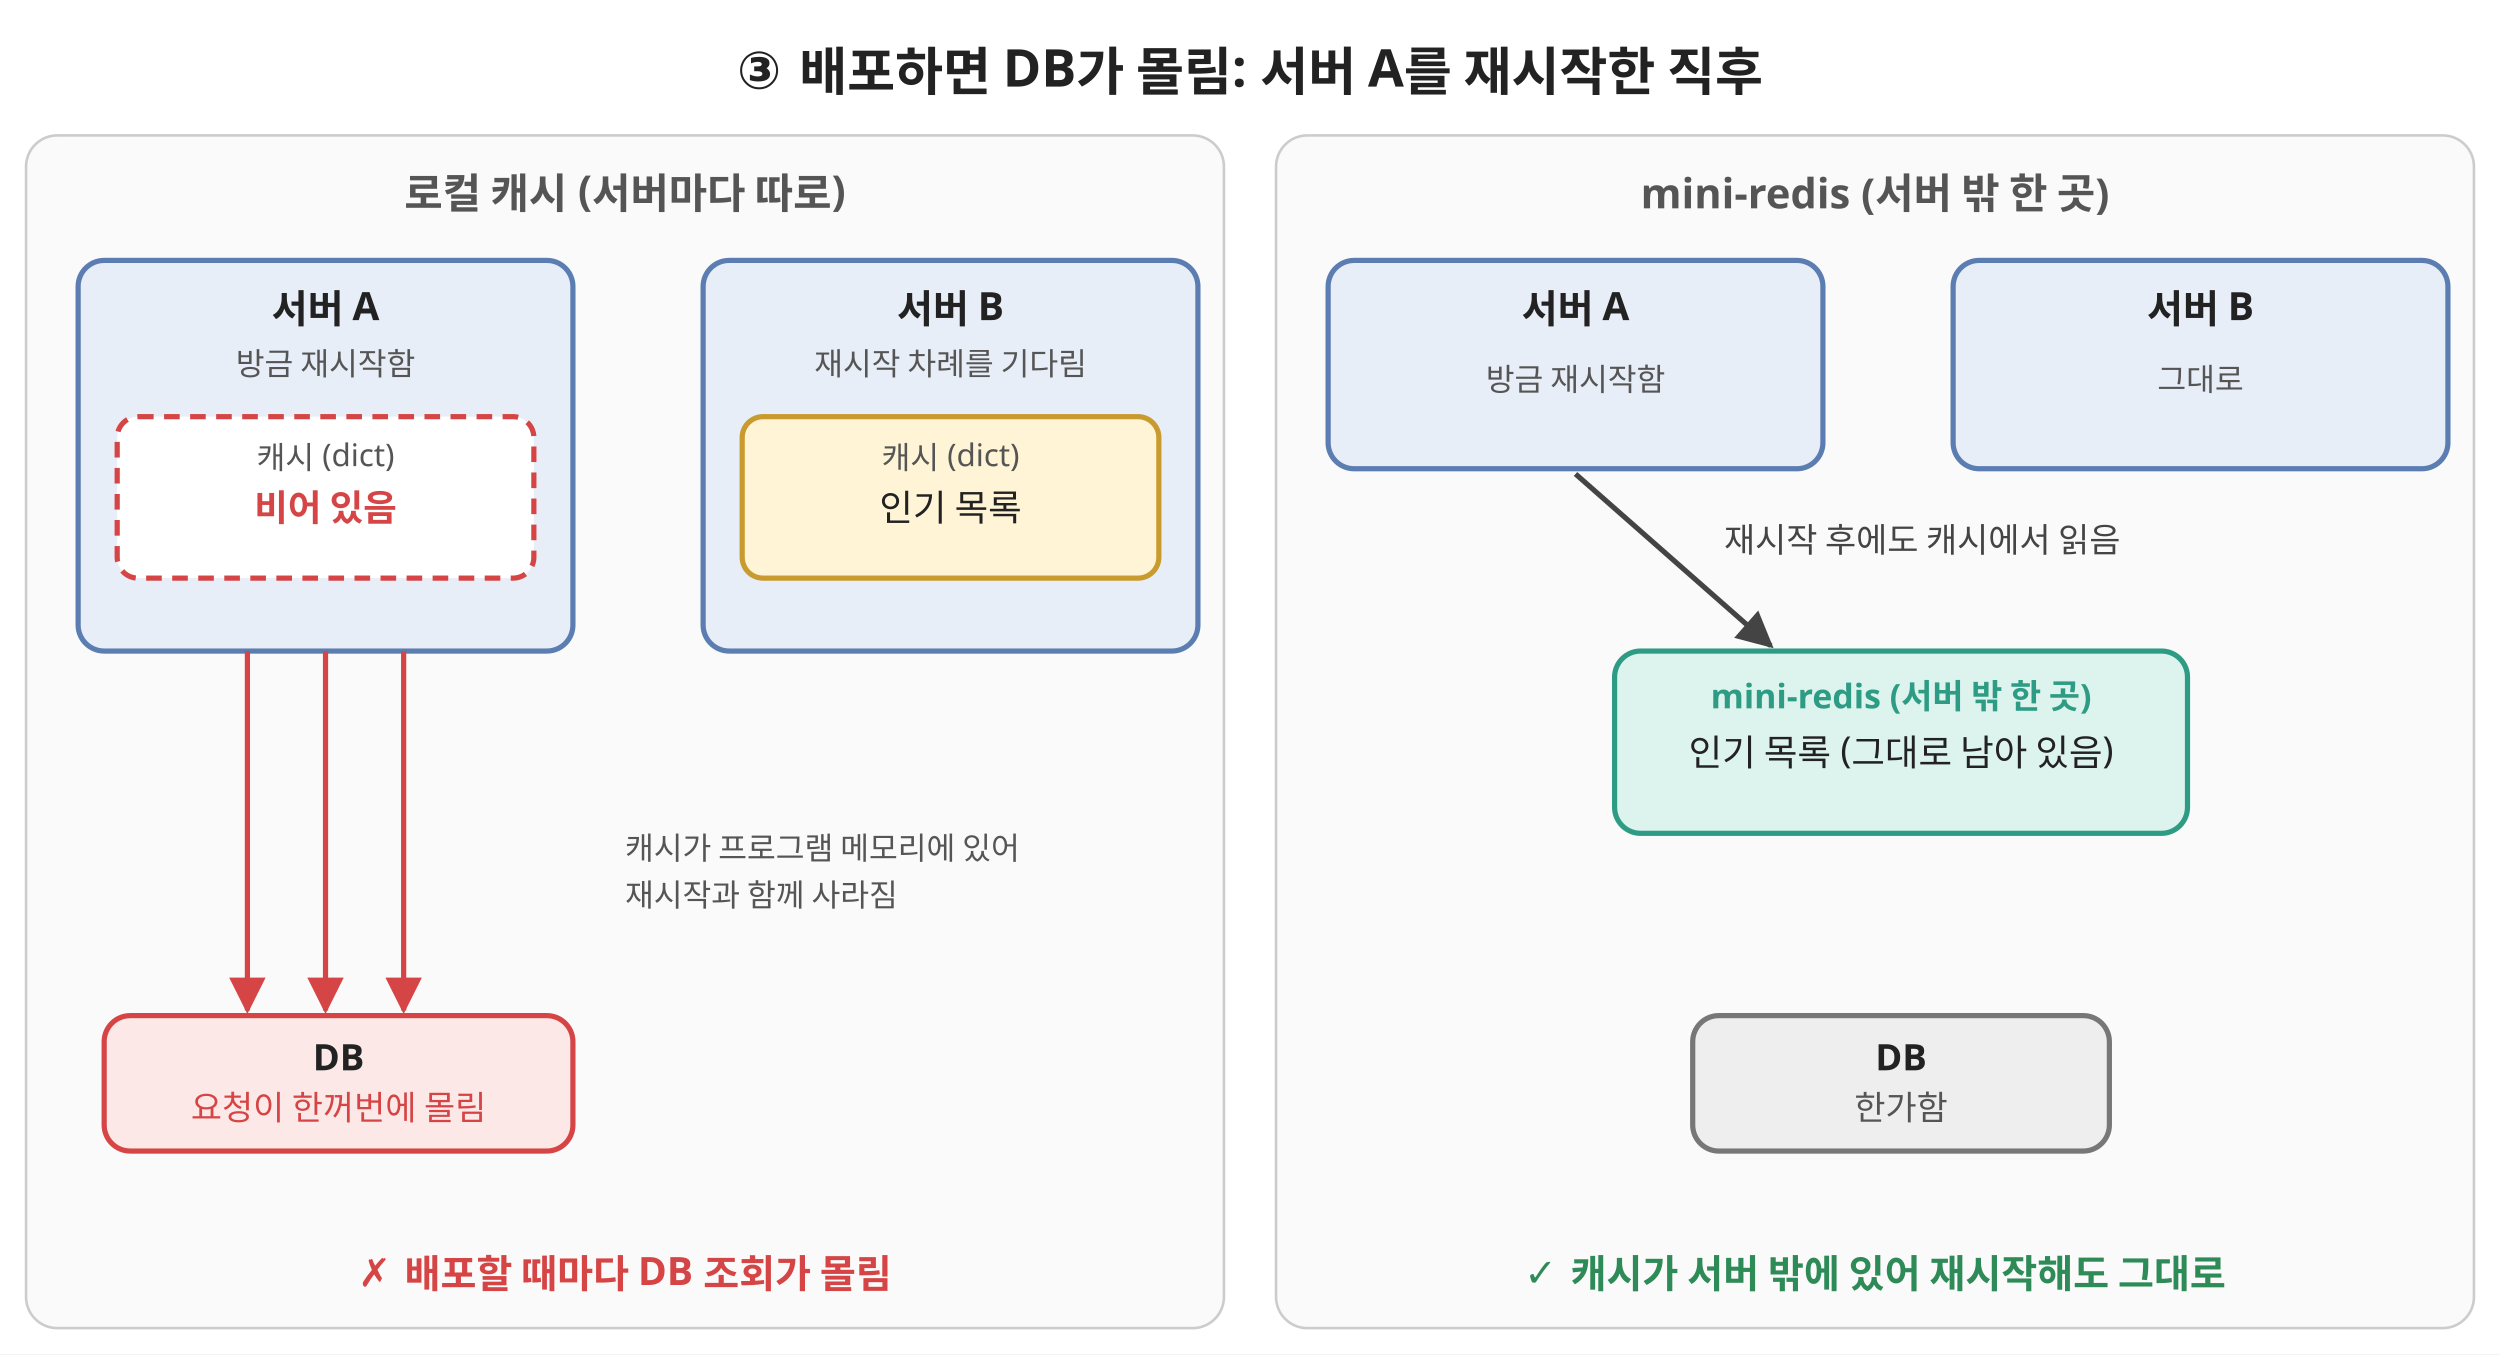
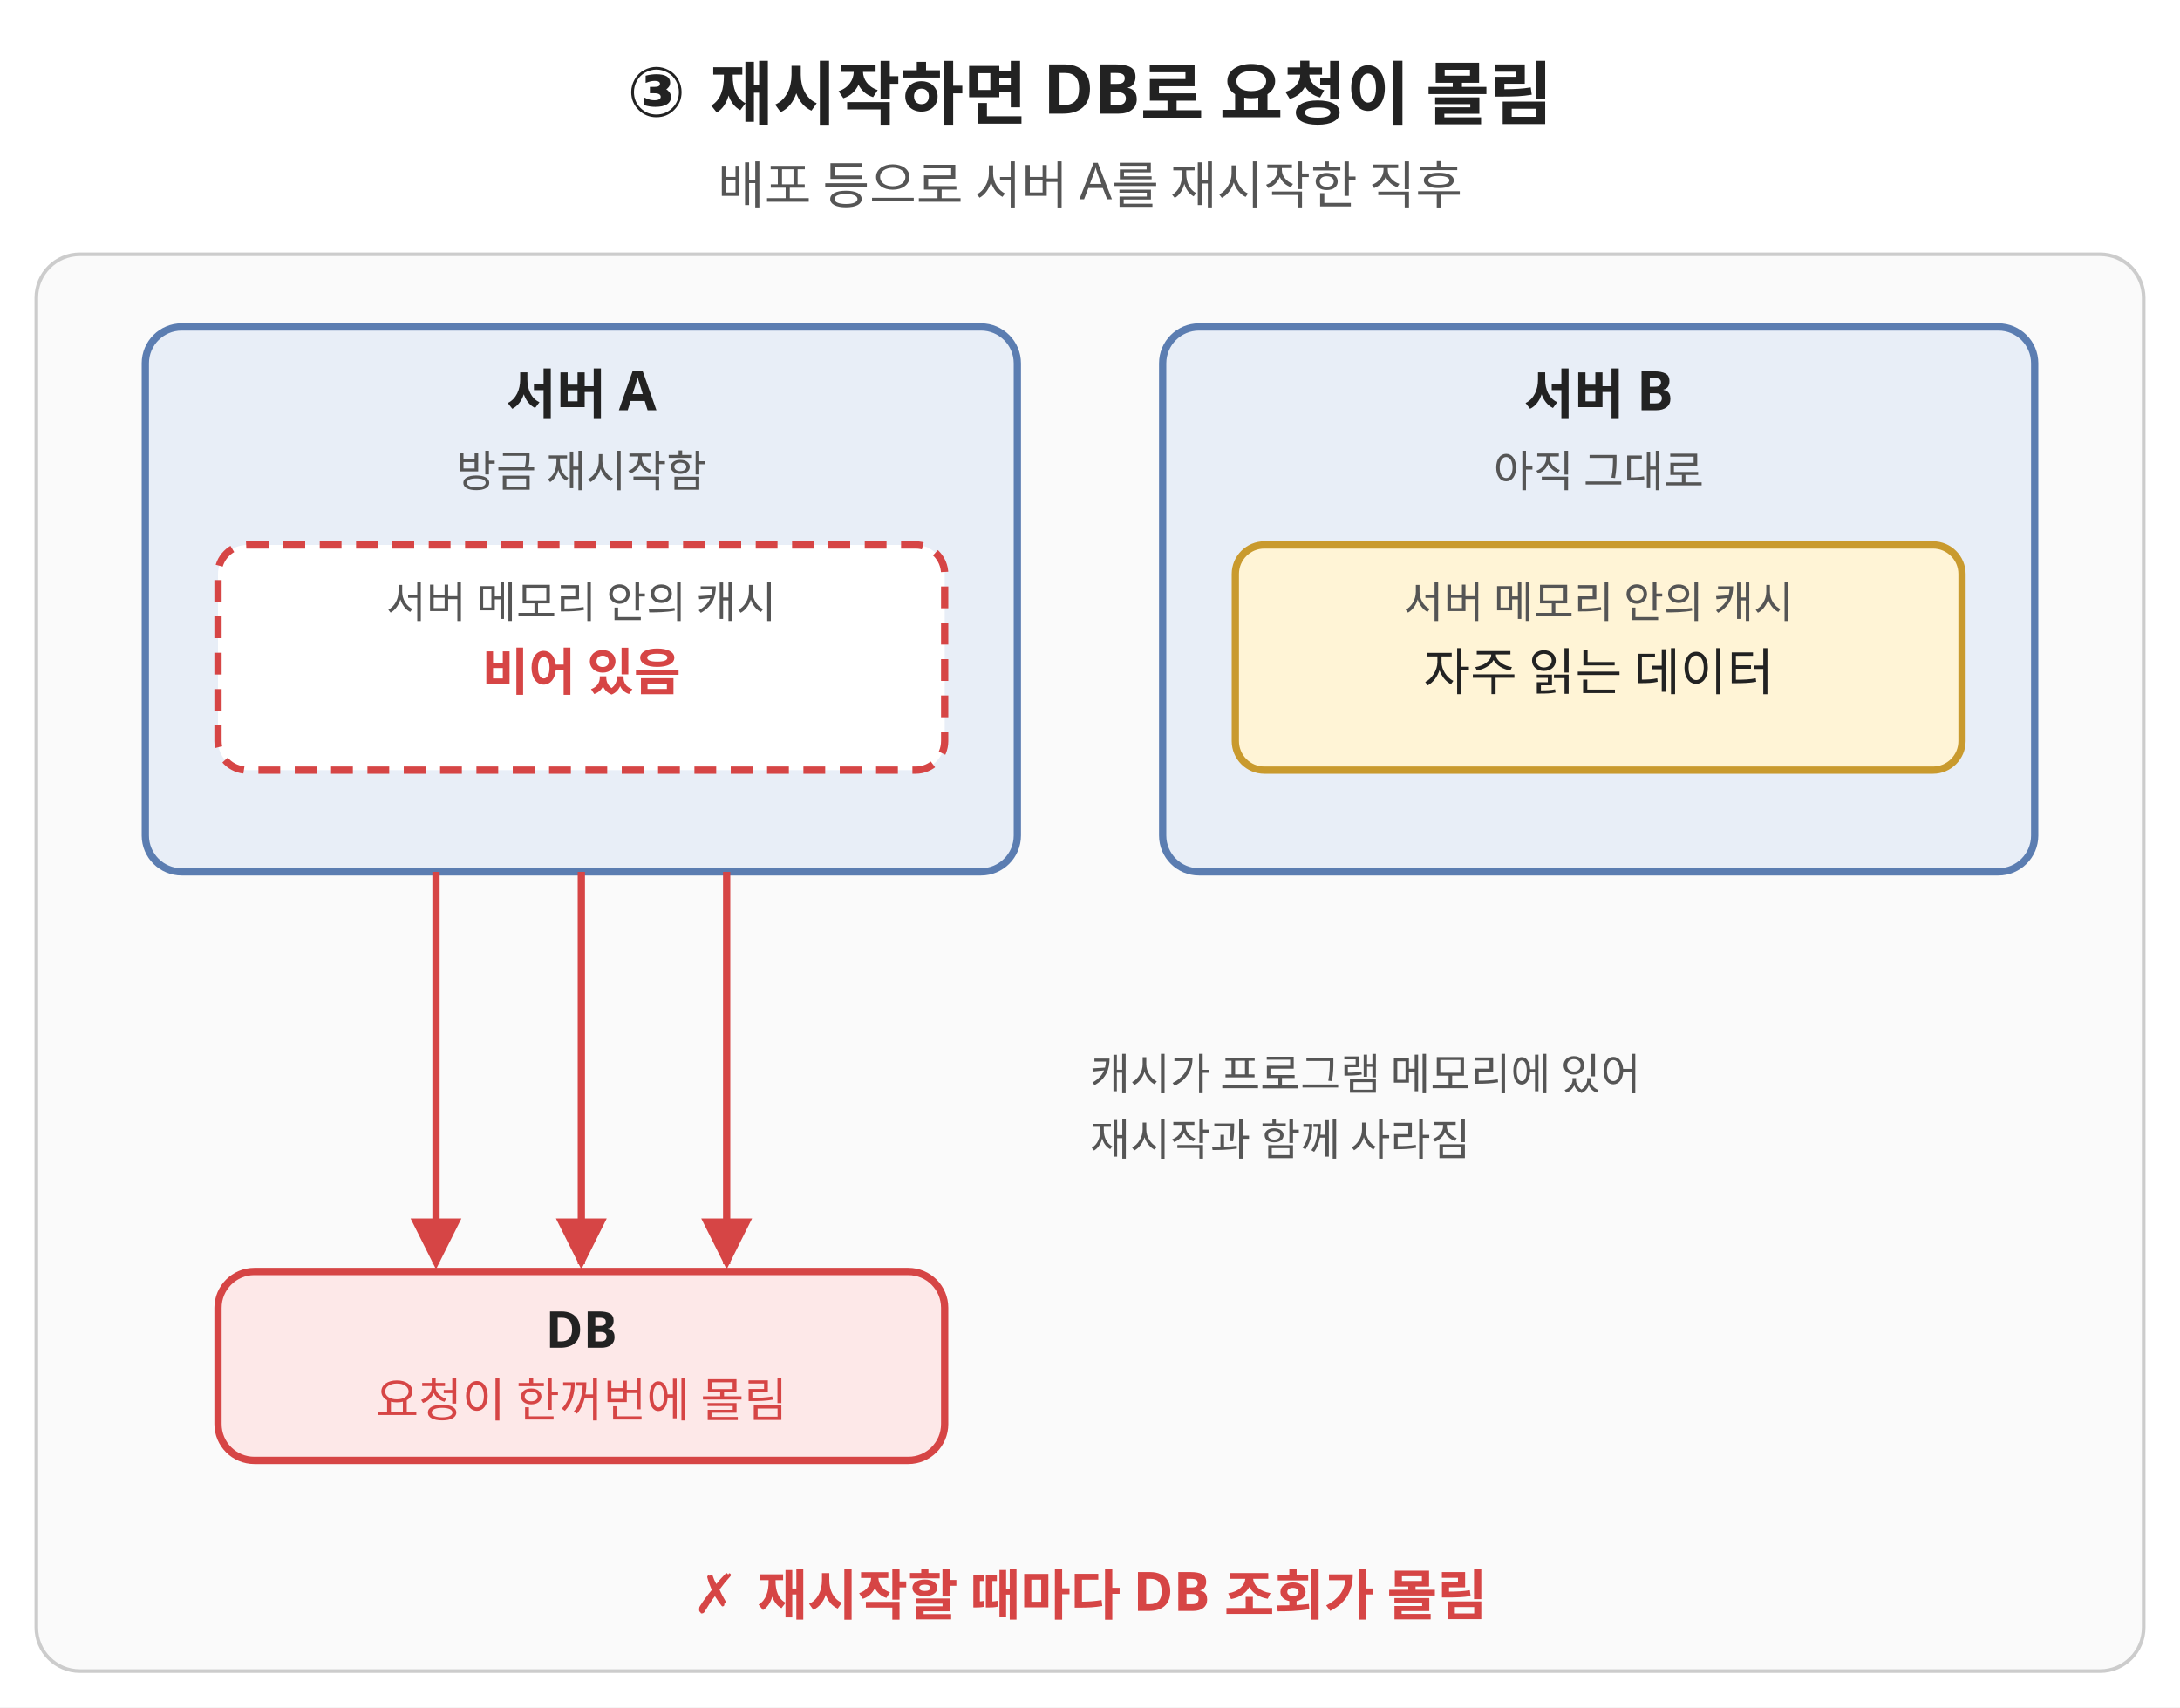
- <svg xmlns="http://www.w3.org/2000/svg" viewBox="0 0 960 520" width="960" height="520" font-family="'Malgun Gothic','Apple SD Gothic Neo','Noto Sans KR','WenQuanYi Zen Hei',sans-serif">
+ <svg xmlns="http://www.w3.org/2000/svg" viewBox="0 0 600 470" width="600" height="470" font-family="'Malgun Gothic','Apple SD Gothic Neo','Noto Sans KR','WenQuanYi Zen Hei',sans-serif">
  <defs>
    <marker id="a" viewBox="0 0 10 10" refX="9" refY="5" markerWidth="7" markerHeight="7" orient="auto-start-reverse">
      <path d="M0,0 L10,5 L0,10 z" fill="#444" />
    </marker>
    <marker id="ab" viewBox="0 0 10 10" refX="9" refY="5" markerWidth="7" markerHeight="7" orient="auto-start-reverse">
      <path d="M0,0 L10,5 L0,10 z" fill="#D64545" />
    </marker>
    <marker id="ag" viewBox="0 0 10 10" refX="9" refY="5" markerWidth="7" markerHeight="7" orient="auto-start-reverse">
      <path d="M0,0 L10,5 L0,10 z" fill="#2E8B57" />
    </marker>
  </defs>
-   <rect width="960" height="520" fill="#FFFFFF" />
-   <text x="480.0" y="34" font-size="20" fill="#222222" font-weight="bold" text-anchor="middle">③ 배포하면 DB가 몰림: 서버 A를 재시작한 직후</text>
-   <rect x="10" y="52" width="460" height="458" rx="12" fill="#FAFAFA" stroke="#CCCCCC" stroke-width="1" />
-   <text x="240" y="80" font-size="16" fill="#555555" font-weight="bold" text-anchor="middle">로컬 캐시 (서버마다 따로)</text>
-   <rect x="490" y="52" width="460" height="458" rx="12" fill="#FAFAFA" stroke="#CCCCCC" stroke-width="1" />
-   <text x="720" y="80" font-size="16" fill="#555555" font-weight="bold" text-anchor="middle">mini-redis (서버 밖 한 곳)</text>
-   <rect x="30" y="100" width="190" height="150" rx="10" fill="#E8EEF7" stroke="#5B7DB1" stroke-width="2" />
-   <text x="125.0" y="124" font-size="15" fill="#222222" font-weight="bold" text-anchor="middle">서버 A</text>
-   <text x="125.0" y="144" font-size="12" fill="#555555" font-weight="normal" text-anchor="middle">방금 재시작함</text>
-   <rect x="45" y="160" width="160" height="62" rx="8" fill="#FFFFFF" stroke="#D64545" stroke-width="2" stroke-dasharray="6 4" />
-   <text x="125.0" y="180" font-size="12" fill="#555555" font-weight="normal" text-anchor="middle">캐시 (dict)</text>
-   <text x="125.0" y="200" font-size="14" fill="#D64545" font-weight="bold" text-anchor="middle">비어 있음</text>
-   <rect x="270" y="100" width="190" height="150" rx="10" fill="#E8EEF7" stroke="#5B7DB1" stroke-width="2" />
-   <text x="365.0" y="124" font-size="15" fill="#222222" font-weight="bold" text-anchor="middle">서버 B</text>
-   <text x="365.0" y="144" font-size="12" fill="#555555" font-weight="normal" text-anchor="middle">재시작 차례를 기다림</text>
-   <rect x="285" y="160" width="160" height="62" rx="8" fill="#FFF4D6" stroke="#C99A2E" stroke-width="2" />
-   <text x="365.0" y="180" font-size="12" fill="#555555" font-weight="normal" text-anchor="middle">캐시 (dict)</text>
-   <text x="365.0" y="200" font-size="14" fill="#222222" font-weight="normal" text-anchor="middle">인기 목록</text>
-   <rect x="40" y="390" width="180" height="52" rx="10" fill="#FDE8E8" stroke="#D64545" stroke-width="2" />
-   <text x="130.0" y="411" font-size="14" fill="#222222" font-weight="bold" text-anchor="middle">DB</text>
-   <text x="130.0" y="430" font-size="13" fill="#D64545" font-weight="normal" text-anchor="middle">요청이 한꺼번에 몰림</text>
-   <line x1="95" y1="250" x2="95" y2="388" stroke="#D64545" stroke-width="2" marker-end="url(#ab)" />
-   <line x1="125" y1="250" x2="125" y2="388" stroke="#D64545" stroke-width="2" marker-end="url(#ab)" />
-   <line x1="155" y1="250" x2="155" y2="388" stroke="#D64545" stroke-width="2" marker-end="url(#ab)" />
-   <text x="240" y="330" font-size="12" fill="#555555" font-weight="normal" text-anchor="start">캐시가 프로그램 메모리에 있어</text>
-   <text x="240" y="348" font-size="12" fill="#555555" font-weight="normal" text-anchor="start">재시작과 함께 사라짐</text>
-   <text x="240" y="494" font-size="15" fill="#D64545" font-weight="bold" text-anchor="middle">✗ 배포할 때마다 DB 조회가 몰림</text>
-   <rect x="510" y="100" width="190" height="80" rx="10" fill="#E8EEF7" stroke="#5B7DB1" stroke-width="2" />
-   <text x="605.0" y="124" font-size="15" fill="#222222" font-weight="bold" text-anchor="middle">서버 A</text>
-   <rect x="750" y="100" width="190" height="80" rx="10" fill="#E8EEF7" stroke="#5B7DB1" stroke-width="2" />
-   <text x="845.0" y="124" font-size="15" fill="#222222" font-weight="bold" text-anchor="middle">서버 B</text>
-   <text x="605" y="150" font-size="12" fill="#555555" font-weight="normal" text-anchor="middle">방금 재시작함</text>
-   <text x="845" y="150" font-size="12" fill="#555555" font-weight="normal" text-anchor="middle">그대로</text>
-   <rect x="620" y="250" width="220" height="70" rx="10" fill="#DDF3EE" stroke="#2E9C84" stroke-width="2" />
-   <text x="730.0" y="272" font-size="13" fill="#2E9C84" font-weight="bold" text-anchor="middle">mini-redis (서버 밖 한 곳)</text>
-   <text x="730.0" y="294" font-size="14" fill="#222222" font-weight="normal" text-anchor="middle">인기 목록 (그대로 남아 있음)</text>
-   <rect x="650" y="390" width="160" height="52" rx="10" fill="#EEEEEE" stroke="#777777" stroke-width="2" />
-   <text x="730.0" y="411" font-size="14" fill="#222222" font-weight="bold" text-anchor="middle">DB</text>
-   <text x="730.0" y="430" font-size="13" fill="#555555" font-weight="normal" text-anchor="middle">한가함</text>
-   <line x1="605" y1="182" x2="680" y2="248" stroke="#444" stroke-width="2" marker-end="url(#a)" />
-   <text x="662" y="212" font-size="13" fill="#444" font-weight="normal" text-anchor="start">재시작 후에도 캐시에서 읽음</text>
-   <text x="720" y="494" font-size="15" fill="#2E8B57" font-weight="bold" text-anchor="middle">✓ 캐시가 서버 밖에 있어 재시작해도 그대로</text>
+   <rect width="600" height="470" fill="#FFFFFF" />
+   <text x="300.0" y="32" font-size="19" fill="#222222" font-weight="bold" text-anchor="middle">③ 재시작하면 DB로 요청이 몰림</text>
+   <text x="300.0" y="56" font-size="14" fill="#555555" font-weight="normal" text-anchor="middle">배포 등으로 서버 A를 재시작한 직후</text>
+   <rect x="10" y="70" width="580" height="390" rx="12" fill="#FAFAFA" stroke="#CCCCCC" stroke-width="1" />
+   <rect x="40" y="90" width="240" height="150" rx="10" fill="#E8EEF7" stroke="#5B7DB1" stroke-width="2" />
+   <text x="160.0" y="114" font-size="15" fill="#222222" font-weight="bold" text-anchor="middle">서버 A</text>
+   <text x="160.0" y="134" font-size="12" fill="#555555" font-weight="normal" text-anchor="middle">방금 재시작함</text>
+   <rect x="320" y="90" width="240" height="150" rx="10" fill="#E8EEF7" stroke="#5B7DB1" stroke-width="2" />
+   <text x="440.0" y="114" font-size="15" fill="#222222" font-weight="bold" text-anchor="middle">서버 B</text>
+   <text x="440.0" y="134" font-size="12" fill="#555555" font-weight="normal" text-anchor="middle">아직 그대로</text>
+   <rect x="60" y="150" width="200" height="62" rx="8" fill="#FFFFFF" stroke="#D64545" stroke-width="2" stroke-dasharray="6 4" />
+   <text x="160.0" y="170" font-size="12" fill="#555555" font-weight="normal" text-anchor="middle">서버 메모리 안의 캐시</text>
+   <text x="160.0" y="190" font-size="14" fill="#D64545" font-weight="bold" text-anchor="middle">비어 있음</text>
+   <rect x="340" y="150" width="200" height="62" rx="8" fill="#FFF4D6" stroke="#C99A2E" stroke-width="2" />
+   <text x="440.0" y="170" font-size="12" fill="#555555" font-weight="normal" text-anchor="middle">서버 메모리 안의 캐시</text>
+   <text x="440.0" y="190" font-size="14" fill="#222222" font-weight="normal" text-anchor="middle">자주 읽는 데이터</text>
+   <rect x="60" y="350" width="200" height="52" rx="10" fill="#FDE8E8" stroke="#D64545" stroke-width="2" />
+   <text x="160.0" y="371" font-size="14" fill="#222222" font-weight="bold" text-anchor="middle">DB</text>
+   <text x="160.0" y="390" font-size="13" fill="#D64545" font-weight="normal" text-anchor="middle">요청이 한꺼번에 몰림</text>
+   <line x1="120" y1="240" x2="120" y2="348" stroke="#D64545" stroke-width="2" marker-end="url(#ab)" />
+   <line x1="160" y1="240" x2="160" y2="348" stroke="#D64545" stroke-width="2" marker-end="url(#ab)" />
+   <line x1="200" y1="240" x2="200" y2="348" stroke="#D64545" stroke-width="2" marker-end="url(#ab)" />
+   <text x="300" y="300" font-size="12" fill="#555555" font-weight="normal" text-anchor="start">캐시가 프로그램 메모리에 있어</text>
+   <text x="300" y="318" font-size="12" fill="#555555" font-weight="normal" text-anchor="start">재시작과 함께 사라짐</text>
+   <text x="300.0" y="444" font-size="15" fill="#D64545" font-weight="bold" text-anchor="middle">✗ 재시작할 때마다 DB 조회가 몰림</text>
</svg>
